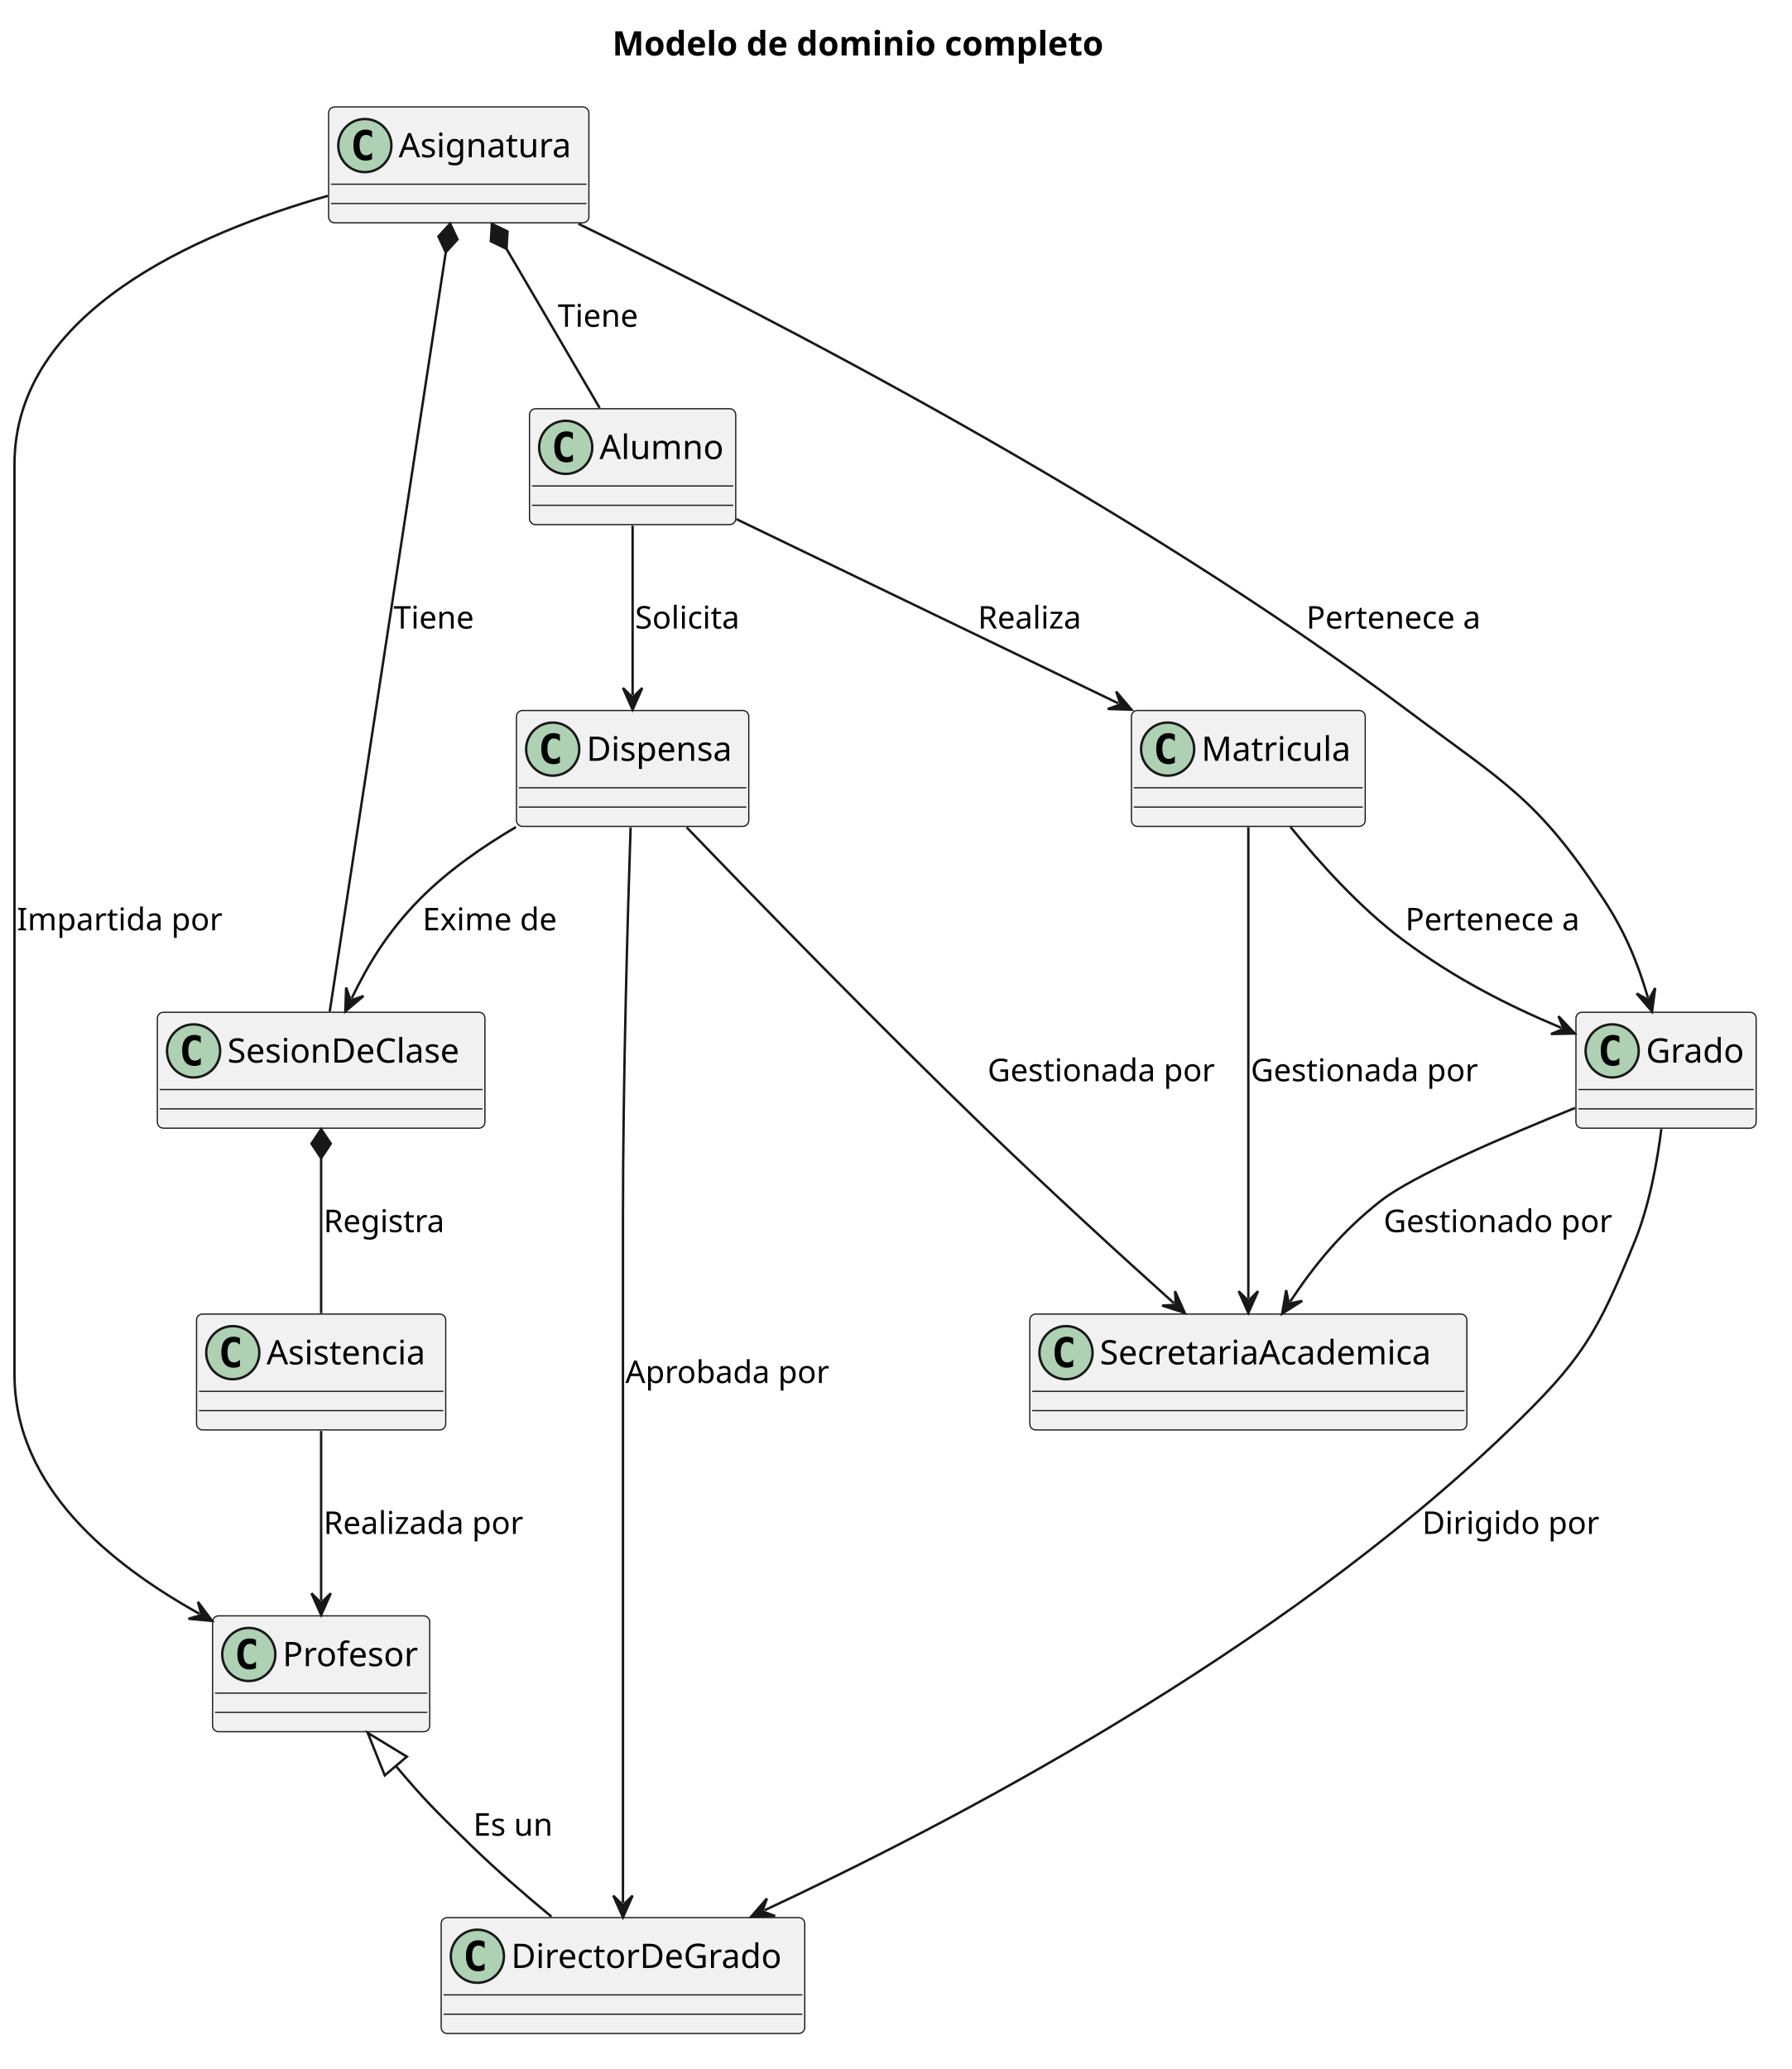
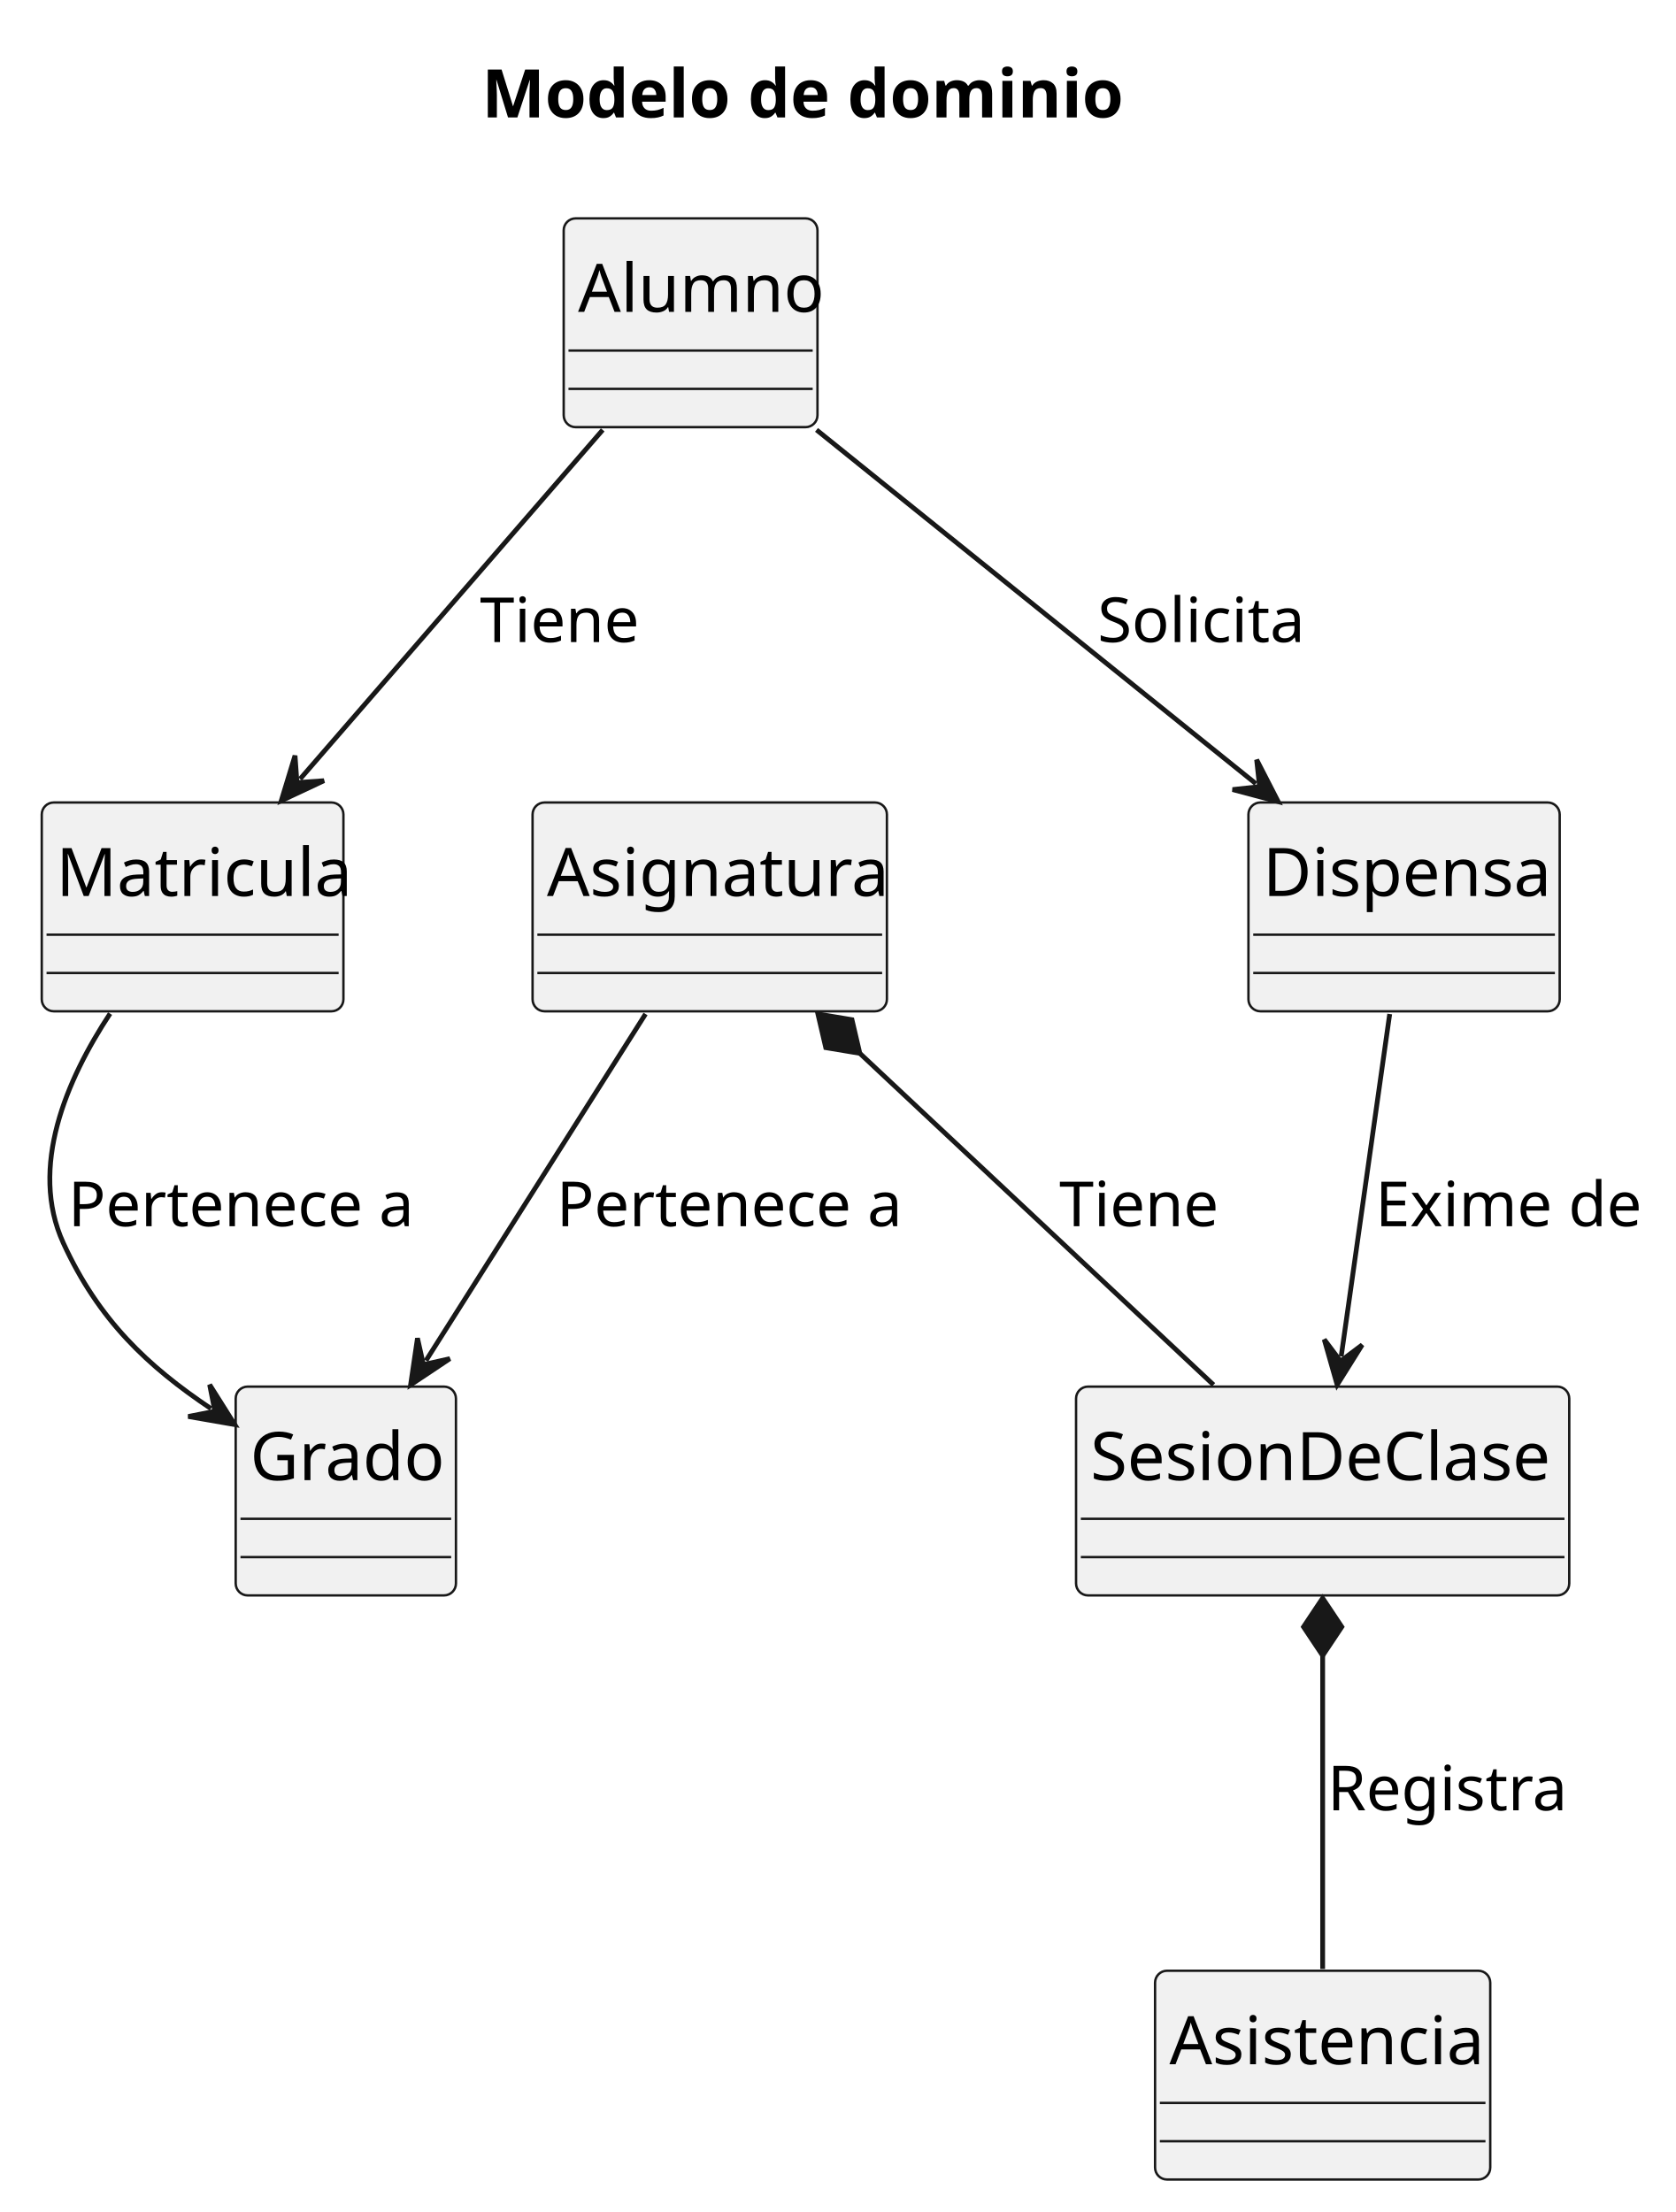
- <svg xmlns="http://www.w3.org/2000/svg" contentStyleType="text/css" data-diagram-type="CLASS" height="857px" preserveAspectRatio="none" style="width:742px;height:857px;background:#FFFFFF;" version="1.1" viewBox="0 0 742 857" width="742px" zoomAndPan="magnify">
+ <svg xmlns="http://www.w3.org/2000/svg" contentStyleType="text/css" height="462px" preserveAspectRatio="none" style="width:350px;height:462px;background:#FFFFFF;" version="1.1" viewBox="0 0 350 462" width="350px" zoomAndPan="magnify">
  <defs />
  <g>
-     <g class="title" data-source-line="1">
-       <text fill="#000000" font-family="sans-serif" font-size="14" font-weight="700" lengthAdjust="spacing" textLength="228.163" x="253.576" y="22.995">Modelo de dominio completo</text>
+     <text fill="#000000" font-family="sans-serif" font-size="14" font-weight="bold" lengthAdjust="spacing" textLength="135" x="100.61" y="24.533">Modelo de dominio</text>
+     <g id="elem_Alumno">
+       <rect codeLine="4" fill="#F1F1F1" height="43.609" id="Alumno" rx="2.5" ry="2.5" style="stroke:#181818;stroke-width:0.5;" width="53" x="117.72" y="45.609" />
+       <text fill="#000000" font-family="sans-serif" font-size="14" lengthAdjust="spacing" textLength="47" x="120.72" y="65.143">Alumno</text>
+       <line style="stroke:#181818;stroke-width:0.5;" x1="118.72" x2="169.72" y1="73.219" y2="73.219" />
+       <line style="stroke:#181818;stroke-width:0.5;" x1="118.72" x2="169.72" y1="81.219" y2="81.219" />
    </g>
-     <g class="entity" data-qualified-name="Alumno" data-source-line="3" id="ent0002">
-       <rect fill="#F1F1F1" height="48" rx="2.5" ry="2.5" style="stroke:#181818;stroke-width:0.5;" width="85.416" x="219.29" y="169.297" />
-       <ellipse cx="234.29" cy="185.297" fill="#ADD1B2" rx="11" ry="11" style="stroke:#181818;stroke-width:1;" />
-       <path d="M237.259,190.938 Q236.681,191.234 236.04,191.375 Q235.399,191.531 234.696,191.531 Q232.196,191.531 230.868,189.891 Q229.556,188.234 229.556,185.109 Q229.556,181.984 230.868,180.328 Q232.196,178.672 234.696,178.672 Q235.399,178.672 236.04,178.828 Q236.696,178.984 237.259,179.281 L237.259,182 Q236.634,181.422 236.04,181.156 Q235.446,180.875 234.821,180.875 Q233.477,180.875 232.79,181.953 Q232.102,183.016 232.102,185.109 Q232.102,187.203 232.79,188.281 Q233.477,189.344 234.821,189.344 Q235.446,189.344 236.04,189.078 Q236.634,188.797 237.259,188.219 L237.259,190.938 Z " fill="#000000" />
-       <text fill="#000000" font-family="sans-serif" font-size="14" lengthAdjust="spacing" textLength="53.416" x="248.29" y="190.144">Alumno</text>
-       <line style="stroke:#181818;stroke-width:0.5;" x1="220.29" x2="303.706" y1="201.297" y2="201.297" />
-       <line style="stroke:#181818;stroke-width:0.5;" x1="220.29" x2="303.706" y1="209.297" y2="209.297" />
+     <g id="elem_Matricula">
+       <rect codeLine="5" fill="#F1F1F1" height="43.609" id="Matricula" rx="2.5" ry="2.5" style="stroke:#181818;stroke-width:0.5;" width="63" x="8.72" y="167.609" />
+       <text fill="#000000" font-family="sans-serif" font-size="14" lengthAdjust="spacing" textLength="57" x="11.72" y="187.143">Matricula</text>
+       <line style="stroke:#181818;stroke-width:0.5;" x1="9.72" x2="70.72" y1="195.219" y2="195.219" />
+       <line style="stroke:#181818;stroke-width:0.5;" x1="9.72" x2="70.72" y1="203.219" y2="203.219" />
    </g>
-     <g class="entity" data-qualified-name="Matricula" data-source-line="4" id="ent0003">
-       <rect fill="#F1F1F1" height="48" rx="2.5" ry="2.5" style="stroke:#181818;stroke-width:0.5;" width="96.832" x="468.58" y="294.297" />
-       <ellipse cx="483.58" cy="310.297" fill="#ADD1B2" rx="11" ry="11" style="stroke:#181818;stroke-width:1;" />
-       <path d="M486.549,315.938 Q485.971,316.234 485.33,316.375 Q484.689,316.531 483.986,316.531 Q481.486,316.531 480.158,314.891 Q478.846,313.234 478.846,310.109 Q478.846,306.984 480.158,305.328 Q481.486,303.672 483.986,303.672 Q484.689,303.672 485.33,303.828 Q485.986,303.984 486.549,304.281 L486.549,307 Q485.924,306.422 485.33,306.156 Q484.736,305.875 484.111,305.875 Q482.767,305.875 482.08,306.953 Q481.392,308.016 481.392,310.109 Q481.392,312.203 482.08,313.281 Q482.767,314.344 484.111,314.344 Q484.736,314.344 485.33,314.078 Q485.924,313.797 486.549,313.219 L486.549,315.938 Z " fill="#000000" />
-       <text fill="#000000" font-family="sans-serif" font-size="14" lengthAdjust="spacing" textLength="64.832" x="497.58" y="315.144">Matricula</text>
-       <line style="stroke:#181818;stroke-width:0.5;" x1="469.58" x2="564.412" y1="326.297" y2="326.297" />
-       <line style="stroke:#181818;stroke-width:0.5;" x1="469.58" x2="564.412" y1="334.297" y2="334.297" />
+     <g id="elem_Asignatura">
+       <rect codeLine="6" fill="#F1F1F1" height="43.609" id="Asignatura" rx="2.5" ry="2.5" style="stroke:#181818;stroke-width:0.5;" width="74" x="111.22" y="167.609" />
+       <text fill="#000000" font-family="sans-serif" font-size="14" lengthAdjust="spacing" textLength="68" x="114.22" y="187.143">Asignatura</text>
+       <line style="stroke:#181818;stroke-width:0.5;" x1="112.22" x2="184.22" y1="195.219" y2="195.219" />
+       <line style="stroke:#181818;stroke-width:0.5;" x1="112.22" x2="184.22" y1="203.219" y2="203.219" />
    </g>
-     <g class="entity" data-qualified-name="Asignatura" data-source-line="5" id="ent0004">
-       <rect fill="#F1F1F1" height="48" rx="2.5" ry="2.5" style="stroke:#181818;stroke-width:0.5;" width="107.797" x="136.1" y="44.297" />
-       <ellipse cx="151.1" cy="60.297" fill="#ADD1B2" rx="11" ry="11" style="stroke:#181818;stroke-width:1;" />
-       <path d="M154.069,65.938 Q153.491,66.234 152.85,66.375 Q152.209,66.531 151.506,66.531 Q149.006,66.531 147.678,64.891 Q146.366,63.234 146.366,60.109 Q146.366,56.984 147.678,55.328 Q149.006,53.672 151.506,53.672 Q152.209,53.672 152.85,53.828 Q153.506,53.984 154.069,54.281 L154.069,57 Q153.444,56.422 152.85,56.156 Q152.256,55.875 151.631,55.875 Q150.287,55.875 149.6,56.953 Q148.912,58.016 148.912,60.109 Q148.912,62.203 149.6,63.281 Q150.287,64.344 151.631,64.344 Q152.256,64.344 152.85,64.078 Q153.444,63.797 154.069,63.219 L154.069,65.938 Z " fill="#000000" />
-       <text fill="#000000" font-family="sans-serif" font-size="14" lengthAdjust="spacing" textLength="75.797" x="165.1" y="65.144">Asignatura</text>
-       <line style="stroke:#181818;stroke-width:0.5;" x1="137.1" x2="242.897" y1="76.297" y2="76.297" />
-       <line style="stroke:#181818;stroke-width:0.5;" x1="137.1" x2="242.897" y1="84.297" y2="84.297" />
+     <g id="elem_Dispensa">
+       <rect codeLine="7" fill="#F1F1F1" height="43.609" id="Dispensa" rx="2.5" ry="2.5" style="stroke:#181818;stroke-width:0.5;" width="65" x="260.72" y="167.609" />
+       <text fill="#000000" font-family="sans-serif" font-size="14" lengthAdjust="spacing" textLength="59" x="263.72" y="187.143">Dispensa</text>
+       <line style="stroke:#181818;stroke-width:0.5;" x1="261.72" x2="324.72" y1="195.219" y2="195.219" />
+       <line style="stroke:#181818;stroke-width:0.5;" x1="261.72" x2="324.72" y1="203.219" y2="203.219" />
    </g>
-     <g class="entity" data-qualified-name="Dispensa" data-source-line="6" id="ent0005">
-       <rect fill="#F1F1F1" height="48" rx="2.5" ry="2.5" style="stroke:#181818;stroke-width:0.5;" width="96.21" x="213.9" y="294.297" />
-       <ellipse cx="228.9" cy="310.297" fill="#ADD1B2" rx="11" ry="11" style="stroke:#181818;stroke-width:1;" />
-       <path d="M231.869,315.938 Q231.291,316.234 230.65,316.375 Q230.009,316.531 229.306,316.531 Q226.806,316.531 225.478,314.891 Q224.166,313.234 224.166,310.109 Q224.166,306.984 225.478,305.328 Q226.806,303.672 229.306,303.672 Q230.009,303.672 230.65,303.828 Q231.306,303.984 231.869,304.281 L231.869,307 Q231.244,306.422 230.65,306.156 Q230.056,305.875 229.431,305.875 Q228.088,305.875 227.4,306.953 Q226.713,308.016 226.713,310.109 Q226.713,312.203 227.4,313.281 Q228.088,314.344 229.431,314.344 Q230.056,314.344 230.65,314.078 Q231.244,313.797 231.869,313.219 L231.869,315.938 Z " fill="#000000" />
-       <text fill="#000000" font-family="sans-serif" font-size="14" lengthAdjust="spacing" textLength="64.21" x="242.9" y="315.144">Dispensa</text>
-       <line style="stroke:#181818;stroke-width:0.5;" x1="214.9" x2="309.11" y1="326.297" y2="326.297" />
-       <line style="stroke:#181818;stroke-width:0.5;" x1="214.9" x2="309.11" y1="334.297" y2="334.297" />
+     <g id="elem_Asistencia">
+       <rect codeLine="8" fill="#F1F1F1" height="43.609" id="Asistencia" rx="2.5" ry="2.5" style="stroke:#181818;stroke-width:0.5;" width="70" x="241.22" y="411.609" />
+       <text fill="#000000" font-family="sans-serif" font-size="14" lengthAdjust="spacing" textLength="64" x="244.22" y="431.143">Asistencia</text>
+       <line style="stroke:#181818;stroke-width:0.5;" x1="242.22" x2="310.22" y1="439.219" y2="439.219" />
+       <line style="stroke:#181818;stroke-width:0.5;" x1="242.22" x2="310.22" y1="447.219" y2="447.219" />
    </g>
-     <g class="entity" data-qualified-name="Asistencia" data-source-line="7" id="ent0006">
-       <rect fill="#F1F1F1" height="48" rx="2.5" ry="2.5" style="stroke:#181818;stroke-width:0.5;" width="103.196" x="81.4" y="544.297" />
-       <ellipse cx="96.4" cy="560.297" fill="#ADD1B2" rx="11" ry="11" style="stroke:#181818;stroke-width:1;" />
-       <path d="M99.369,565.938 Q98.791,566.234 98.15,566.375 Q97.509,566.531 96.806,566.531 Q94.306,566.531 92.978,564.891 Q91.666,563.234 91.666,560.109 Q91.666,556.984 92.978,555.328 Q94.306,553.672 96.806,553.672 Q97.509,553.672 98.15,553.828 Q98.806,553.984 99.369,554.281 L99.369,557 Q98.744,556.422 98.15,556.156 Q97.556,555.875 96.931,555.875 Q95.588,555.875 94.9,556.953 Q94.213,558.016 94.213,560.109 Q94.213,562.203 94.9,563.281 Q95.588,564.344 96.931,564.344 Q97.556,564.344 98.15,564.078 Q98.744,563.797 99.369,563.219 L99.369,565.938 Z " fill="#000000" />
-       <text fill="#000000" font-family="sans-serif" font-size="14" lengthAdjust="spacing" textLength="71.196" x="110.4" y="565.144">Asistencia</text>
-       <line style="stroke:#181818;stroke-width:0.5;" x1="82.4" x2="183.596" y1="576.297" y2="576.297" />
-       <line style="stroke:#181818;stroke-width:0.5;" x1="82.4" x2="183.596" y1="584.297" y2="584.297" />
+     <g id="elem_SesionDeClase">
+       <rect codeLine="9" fill="#F1F1F1" height="43.609" id="SesionDeClase" rx="2.5" ry="2.5" style="stroke:#181818;stroke-width:0.5;" width="103" x="224.72" y="289.609" />
+       <text fill="#000000" font-family="sans-serif" font-size="14" lengthAdjust="spacing" textLength="97" x="227.72" y="309.143">SesionDeClase</text>
+       <line style="stroke:#181818;stroke-width:0.5;" x1="225.72" x2="326.72" y1="317.219" y2="317.219" />
+       <line style="stroke:#181818;stroke-width:0.5;" x1="225.72" x2="326.72" y1="325.219" y2="325.219" />
    </g>
-     <g class="entity" data-qualified-name="Profesor" data-source-line="8" id="ent0007">
-       <rect fill="#F1F1F1" height="48" rx="2.5" ry="2.5" style="stroke:#181818;stroke-width:0.5;" width="89.921" x="88.04" y="669.297" />
-       <ellipse cx="103.04" cy="685.297" fill="#ADD1B2" rx="11" ry="11" style="stroke:#181818;stroke-width:1;" />
-       <path d="M106.009,690.938 Q105.431,691.234 104.79,691.375 Q104.149,691.531 103.446,691.531 Q100.946,691.531 99.618,689.891 Q98.306,688.234 98.306,685.109 Q98.306,681.984 99.618,680.328 Q100.946,678.672 103.446,678.672 Q104.149,678.672 104.79,678.828 Q105.446,678.984 106.009,679.281 L106.009,682 Q105.384,681.422 104.79,681.156 Q104.196,680.875 103.571,680.875 Q102.228,680.875 101.54,681.953 Q100.853,683.016 100.853,685.109 Q100.853,687.203 101.54,688.281 Q102.228,689.344 103.571,689.344 Q104.196,689.344 104.79,689.078 Q105.384,688.797 106.009,688.219 L106.009,690.938 Z " fill="#000000" />
-       <text fill="#000000" font-family="sans-serif" font-size="14" lengthAdjust="spacing" textLength="57.921" x="117.04" y="690.144">Profesor</text>
-       <line style="stroke:#181818;stroke-width:0.5;" x1="89.04" x2="176.961" y1="701.297" y2="701.297" />
-       <line style="stroke:#181818;stroke-width:0.5;" x1="89.04" x2="176.961" y1="709.297" y2="709.297" />
+     <g id="elem_Grado">
+       <rect codeLine="10" fill="#F1F1F1" height="43.609" id="Grado" rx="2.5" ry="2.5" style="stroke:#181818;stroke-width:0.5;" width="46" x="49.22" y="289.609" />
+       <text fill="#000000" font-family="sans-serif" font-size="14" lengthAdjust="spacing" textLength="40" x="52.22" y="309.143">Grado</text>
+       <line style="stroke:#181818;stroke-width:0.5;" x1="50.22" x2="94.22" y1="317.219" y2="317.219" />
+       <line style="stroke:#181818;stroke-width:0.5;" x1="50.22" x2="94.22" y1="325.219" y2="325.219" />
    </g>
-     <g class="entity" data-qualified-name="Grado" data-source-line="9" id="ent0008">
-       <rect fill="#F1F1F1" height="48" rx="2.5" ry="2.5" style="stroke:#181818;stroke-width:0.5;" width="74.636" x="652.68" y="419.297" />
-       <ellipse cx="667.68" cy="435.297" fill="#ADD1B2" rx="11" ry="11" style="stroke:#181818;stroke-width:1;" />
-       <path d="M670.649,440.938 Q670.071,441.234 669.43,441.375 Q668.789,441.531 668.086,441.531 Q665.586,441.531 664.258,439.891 Q662.946,438.234 662.946,435.109 Q662.946,431.984 664.258,430.328 Q665.586,428.672 668.086,428.672 Q668.789,428.672 669.43,428.828 Q670.086,428.984 670.649,429.281 L670.649,432 Q670.024,431.422 669.43,431.156 Q668.836,430.875 668.211,430.875 Q666.867,430.875 666.18,431.953 Q665.492,433.016 665.492,435.109 Q665.492,437.203 666.18,438.281 Q666.867,439.344 668.211,439.344 Q668.836,439.344 669.43,439.078 Q670.024,438.797 670.649,438.219 L670.649,440.938 Z " fill="#000000" />
-       <text fill="#000000" font-family="sans-serif" font-size="14" lengthAdjust="spacing" textLength="42.636" x="681.68" y="440.144">Grado</text>
-       <line style="stroke:#181818;stroke-width:0.5;" x1="653.68" x2="726.316" y1="451.297" y2="451.297" />
-       <line style="stroke:#181818;stroke-width:0.5;" x1="653.68" x2="726.316" y1="459.297" y2="459.297" />
+     <g id="link_Alumno_Matricula">
+       <path codeLine="12" d="M125.87,89.789 C106.97,111.589 81.619,140.835 62.669,162.705 " fill="none" id="Alumno-to-Matricula" style="stroke:#181818;stroke-width:1.0;" />
+       <polygon fill="#181818" points="58.74,167.239,67.657,163.057,62.014,163.461,61.611,157.818,58.74,167.239" style="stroke:#181818;stroke-width:1.0;" />
+       <text fill="#000000" font-family="sans-serif" font-size="13" lengthAdjust="spacing" textLength="31" x="100.22" y="134.105">Tiene</text>
    </g>
-     <g class="entity" data-qualified-name="DirectorDeGrado" data-source-line="10" id="ent0009">
-       <rect fill="#F1F1F1" height="48" rx="2.5" ry="2.5" style="stroke:#181818;stroke-width:0.5;" width="150.576" x="182.71" y="794.297" />
-       <ellipse cx="197.71" cy="810.297" fill="#ADD1B2" rx="11" ry="11" style="stroke:#181818;stroke-width:1;" />
-       <path d="M200.679,815.938 Q200.101,816.234 199.46,816.375 Q198.819,816.531 198.116,816.531 Q195.616,816.531 194.288,814.891 Q192.976,813.234 192.976,810.109 Q192.976,806.984 194.288,805.328 Q195.616,803.672 198.116,803.672 Q198.819,803.672 199.46,803.828 Q200.116,803.984 200.679,804.281 L200.679,807 Q200.054,806.422 199.46,806.156 Q198.866,805.875 198.241,805.875 Q196.898,805.875 196.21,806.953 Q195.523,808.016 195.523,810.109 Q195.523,812.203 196.21,813.281 Q196.898,814.344 198.241,814.344 Q198.866,814.344 199.46,814.078 Q200.054,813.797 200.679,813.219 L200.679,815.938 Z " fill="#000000" />
-       <text fill="#000000" font-family="sans-serif" font-size="14" lengthAdjust="spacing" textLength="118.576" x="211.71" y="815.144">DirectorDeGrado</text>
-       <line style="stroke:#181818;stroke-width:0.5;" x1="183.71" x2="332.286" y1="826.297" y2="826.297" />
-       <line style="stroke:#181818;stroke-width:0.5;" x1="183.71" x2="332.286" y1="834.297" y2="834.297" />
+     <g id="link_Alumno_Dispensa">
+       <path codeLine="13" d="M170.52,89.789 C197.67,111.649 235.117,141.816 262.267,163.677 " fill="none" id="Alumno-to-Dispensa" style="stroke:#181818;stroke-width:1.0;" />
+       <polygon fill="#181818" points="266.94,167.439,262.438,158.679,263.046,164.304,257.421,164.911,266.94,167.439" style="stroke:#181818;stroke-width:1.0;" />
+       <text fill="#000000" font-family="sans-serif" font-size="13" lengthAdjust="spacing" textLength="43" x="229.22" y="134.105">Solicita</text>
    </g>
-     <g class="entity" data-qualified-name="SecretariaAcademica" data-source-line="11" id="ent0010">
-       <rect fill="#F1F1F1" height="48" rx="2.5" ry="2.5" style="stroke:#181818;stroke-width:0.5;" width="181.017" x="426.49" y="544.297" />
-       <ellipse cx="441.49" cy="560.297" fill="#ADD1B2" rx="11" ry="11" style="stroke:#181818;stroke-width:1;" />
-       <path d="M444.459,565.938 Q443.881,566.234 443.24,566.375 Q442.599,566.531 441.896,566.531 Q439.396,566.531 438.068,564.891 Q436.756,563.234 436.756,560.109 Q436.756,556.984 438.068,555.328 Q439.396,553.672 441.896,553.672 Q442.599,553.672 443.24,553.828 Q443.896,553.984 444.459,554.281 L444.459,557 Q443.834,556.422 443.24,556.156 Q442.646,555.875 442.021,555.875 Q440.678,555.875 439.99,556.953 Q439.303,558.016 439.303,560.109 Q439.303,562.203 439.99,563.281 Q440.678,564.344 442.021,564.344 Q442.646,564.344 443.24,564.078 Q443.834,563.797 444.459,563.219 L444.459,565.938 Z " fill="#000000" />
-       <text fill="#000000" font-family="sans-serif" font-size="14" lengthAdjust="spacing" textLength="149.017" x="455.49" y="565.144">SecretariaAcademica</text>
-       <line style="stroke:#181818;stroke-width:0.5;" x1="427.49" x2="606.507" y1="576.297" y2="576.297" />
-       <line style="stroke:#181818;stroke-width:0.5;" x1="427.49" x2="606.507" y1="584.297" y2="584.297" />
+     <g id="link_Matricula_Grado">
+       <path codeLine="15" d="M22.99,211.699 C13.9,225.489 6,243.819 13.22,259.609 C20.6,275.739 30.886,285.379 44.046,294.199 " fill="none" id="Matricula-to-Grado" style="stroke:#181818;stroke-width:1.0;" />
+       <polygon fill="#181818" points="49.03,297.539,43.781,289.206,44.877,294.756,39.327,295.851,49.03,297.539" style="stroke:#181818;stroke-width:1.0;" />
+       <text fill="#000000" font-family="sans-serif" font-size="13" lengthAdjust="spacing" textLength="70" x="14.22" y="256.104">Pertenece a</text>
    </g>
-     <g class="entity" data-qualified-name="SesionDeClase" data-source-line="12" id="ent0011">
-       <rect fill="#F1F1F1" height="48" rx="2.5" ry="2.5" style="stroke:#181818;stroke-width:0.5;" width="135.667" x="65.17" y="419.297" />
-       <ellipse cx="80.17" cy="435.297" fill="#ADD1B2" rx="11" ry="11" style="stroke:#181818;stroke-width:1;" />
-       <path d="M83.139,440.938 Q82.561,441.234 81.92,441.375 Q81.279,441.531 80.576,441.531 Q78.076,441.531 76.748,439.891 Q75.436,438.234 75.436,435.109 Q75.436,431.984 76.748,430.328 Q78.076,428.672 80.576,428.672 Q81.279,428.672 81.92,428.828 Q82.576,428.984 83.139,429.281 L83.139,432 Q82.514,431.422 81.92,431.156 Q81.326,430.875 80.701,430.875 Q79.358,430.875 78.67,431.953 Q77.983,433.016 77.983,435.109 Q77.983,437.203 78.67,438.281 Q79.358,439.344 80.701,439.344 Q81.326,439.344 81.92,439.078 Q82.514,438.797 83.139,438.219 L83.139,440.938 Z " fill="#000000" />
-       <text fill="#000000" font-family="sans-serif" font-size="14" lengthAdjust="spacing" textLength="103.667" x="94.17" y="440.144">SesionDeClase</text>
-       <line style="stroke:#181818;stroke-width:0.5;" x1="66.17" x2="199.837" y1="451.297" y2="451.297" />
-       <line style="stroke:#181818;stroke-width:0.5;" x1="66.17" x2="199.837" y1="459.297" y2="459.297" />
+     <g id="link_Asignatura_Grado">
+       <path codeLine="17" d="M134.81,211.789 C121,233.589 102.81,262.3 88.96,284.17 " fill="none" id="Asignatura-to-Grado" style="stroke:#181818;stroke-width:1.0;" />
+       <polygon fill="#181818" points="85.75,289.239,93.945,283.776,88.425,285.015,87.186,279.496,85.75,289.239" style="stroke:#181818;stroke-width:1.0;" />
+       <text fill="#000000" font-family="sans-serif" font-size="13" lengthAdjust="spacing" textLength="70" x="116.22" y="256.104">Pertenece a</text>
    </g>
-     <g class="link" data-entity-1="ent0002" data-entity-2="ent0003" data-link-type="dependency" data-source-line="14" id="lnk12">
-       <path codeLine="14" d="M304.97,215.027 C350.25,236.867 416.006,268.58 463.226,291.36" fill="none" id="Alumno-to-Matricula" style="stroke:#181818;stroke-width:1;" />
-       <polygon fill="#181818" points="468.63,293.967,462.262,286.454,464.127,291.794,458.786,293.659,468.63,293.967" style="stroke:#181818;stroke-width:1;" />
-       <text fill="#000000" font-family="sans-serif" font-size="13" lengthAdjust="spacing" textLength="47.011" x="405" y="260.364">Realiza</text>
+     <g id="link_Asignatura_SesionDeClase">
+       <path codeLine="18" d="M179.564,219.997 C202.814,241.797 230.1,267.369 253.43,289.239 " fill="none" id="Asignatura-backto-SesionDeClase" style="stroke:#181818;stroke-width:1.0;" />
+       <polygon fill="#181818" points="170.81,211.789,172.451,218.811,179.564,219.997,177.923,212.975,170.81,211.789" style="stroke:#181818;stroke-width:1.0;" />
+       <text fill="#000000" font-family="sans-serif" font-size="13" lengthAdjust="spacing" textLength="31" x="221.22" y="256.104">Tiene</text>
    </g>
-     <g class="link" data-entity-1="ent0002" data-entity-2="ent0005" data-link-type="dependency" data-source-line="15" id="lnk13">
-       <path codeLine="15" d="M262,217.717 C262,239.607 262,266.097 262,287.957" fill="none" id="Alumno-to-Dispensa" style="stroke:#181818;stroke-width:1;" />
-       <polygon fill="#181818" points="262,293.957,266,284.957,262,288.957,258,284.957,262,293.957" style="stroke:#181818;stroke-width:1;" />
-       <text fill="#000000" font-family="sans-serif" font-size="13" lengthAdjust="spacing" textLength="47.252" x="263" y="260.364">Solicita</text>
+     <g id="link_SesionDeClase_Asistencia">
+       <path codeLine="20" d="M276.22,345.789 C276.22,367.589 276.22,389.369 276.22,411.239 " fill="none" id="SesionDeClase-backto-Asistencia" style="stroke:#181818;stroke-width:1.0;" />
+       <polygon fill="#181818" points="276.22,333.789,272.22,339.789,276.22,345.789,280.22,339.789,276.22,333.789" style="stroke:#181818;stroke-width:1.0;" />
+       <text fill="#000000" font-family="sans-serif" font-size="13" lengthAdjust="spacing" textLength="48" x="277.22" y="378.104">Registra</text>
    </g>
-     <g class="link" data-entity-1="ent0003" data-entity-2="ent0008" data-link-type="dependency" data-source-line="16" id="lnk14">
-       <path codeLine="16" d="M534.44,342.517 C546.36,357.257 563.19,375.997 581,389.297 C602.75,405.537 624.73,416.54 646.669,425.77" fill="none" id="Matricula-to-Grado" style="stroke:#181818;stroke-width:1;" />
-       <polygon fill="#181818" points="652.2,428.097,645.455,420.92,647.591,426.158,642.353,428.294,652.2,428.097" style="stroke:#181818;stroke-width:1;" />
-       <text fill="#000000" font-family="sans-serif" font-size="13" lengthAdjust="spacing" textLength="77.759" x="582" y="385.364">Pertenece a</text>
-     </g>
-     <g class="link" data-entity-1="ent0003" data-entity-2="ent0010" data-link-type="dependency" data-source-line="17" id="lnk15">
-       <path codeLine="17" d="M517,342.627 C517,389.897 517,490.477 517,537.847" fill="none" id="Matricula-to-SecretariaAcademica" style="stroke:#181818;stroke-width:1;" />
-       <polygon fill="#181818" points="517,543.847,521,534.847,517,538.847,513,534.847,517,543.847" style="stroke:#181818;stroke-width:1;" />
-       <text fill="#000000" font-family="sans-serif" font-size="13" lengthAdjust="spacing" textLength="99.614" x="518" y="447.864">Gestionada por</text>
-     </g>
-     <g class="link" data-entity-1="ent0004" data-entity-2="ent0008" data-link-type="dependency" data-source-line="18" id="lnk16">
-       <path codeLine="18" d="M239.56,92.697 C316.52,130.107 467.88,207.997 583,294.297 C622.99,324.277 636.61,330.487 664,372.297 C673.38,386.607 678.299,399.023 682.509,413.263" fill="none" id="Asignatura-to-Grado" style="stroke:#181818;stroke-width:1;" />
-       <polygon fill="#181818" points="684.21,419.017,685.494,409.252,682.792,414.222,677.822,411.52,684.21,419.017" style="stroke:#181818;stroke-width:1;" />
-       <text fill="#000000" font-family="sans-serif" font-size="13" lengthAdjust="spacing" textLength="77.759" x="541" y="260.364">Pertenece a</text>
-     </g>
-     <g class="link" data-entity-1="ent0004" data-entity-2="ent0002" data-link-type="composition" data-source-line="19" id="lnk17">
-       <path codeLine="19" d="M209.771,103.074 C222.581,124.964 235.54,147.097 248.34,168.957" fill="none" id="Asignatura-backto-Alumno" style="stroke:#181818;stroke-width:1;" />
-       <polygon fill="#181818" points="203.71,92.717,203.288,99.916,209.771,103.074,210.193,95.875,203.71,92.717" style="stroke:#181818;stroke-width:1;" />
-       <text fill="#000000" font-family="sans-serif" font-size="13" lengthAdjust="spacing" textLength="35.788" x="231" y="135.364">Tiene</text>
-     </g>
-     <g class="link" data-entity-1="ent0004" data-entity-2="ent0011" data-link-type="composition" data-source-line="20" id="lnk18">
-       <path codeLine="20" d="M184.619,104.489 C174.388,171.479 146.8,351.997 136.56,418.977" fill="none" id="Asignatura-backto-SesionDeClase" style="stroke:#181818;stroke-width:1;" />
-       <polygon fill="#181818" points="186.43,92.627,181.57,97.954,184.619,104.489,189.478,99.162,186.43,92.627" style="stroke:#181818;stroke-width:1;" />
-       <text fill="#000000" font-family="sans-serif" font-size="13" lengthAdjust="spacing" textLength="35.788" x="163" y="260.364">Tiene</text>
-     </g>
-     <g class="link" data-entity-1="ent0004" data-entity-2="ent0007" data-link-type="dependency" data-source-line="21" id="lnk19">
-       <path codeLine="21" d="M135.79,81.117 C81.51,96.527 6,129.277 6,192.297 C6,192.297 6,192.297 6,569.297 C6,616.257 46.121,648.092 82.631,668.472" fill="none" id="Asignatura-to-Profesor" style="stroke:#181818;stroke-width:1;" />
-       <polygon fill="#181818" points="87.87,671.397,81.961,663.518,83.504,668.96,78.062,670.503,87.87,671.397" style="stroke:#181818;stroke-width:1;" />
-       <text fill="#000000" font-family="sans-serif" font-size="13" lengthAdjust="spacing" textLength="88.67" x="7" y="385.364">Impartida por</text>
-     </g>
-     <g class="link" data-entity-1="ent0011" data-entity-2="ent0006" data-link-type="composition" data-source-line="22" id="lnk20">
-       <path codeLine="22" d="M133,479.717 C133,501.607 133,522.097 133,543.957" fill="none" id="SesionDeClase-backto-Asistencia" style="stroke:#181818;stroke-width:1;" />
-       <polygon fill="#181818" points="133,467.717,129,473.717,133,479.717,137,473.717,133,467.717" style="stroke:#181818;stroke-width:1;" />
-       <text fill="#000000" font-family="sans-serif" font-size="13" lengthAdjust="spacing" textLength="54.076" x="134" y="510.364">Registra</text>
-     </g>
-     <g class="link" data-entity-1="ent0006" data-entity-2="ent0007" data-link-type="dependency" data-source-line="23" id="lnk21">
-       <path codeLine="23" d="M133,592.717 C133,614.607 133,641.097 133,662.957" fill="none" id="Asistencia-to-Profesor" style="stroke:#181818;stroke-width:1;" />
-       <polygon fill="#181818" points="133,668.957,137,659.957,133,663.957,129,659.957,133,668.957" style="stroke:#181818;stroke-width:1;" />
-       <text fill="#000000" font-family="sans-serif" font-size="13" lengthAdjust="spacing" textLength="88.912" x="134" y="635.364">Realizada por</text>
-     </g>
-     <g class="link" data-entity-1="ent0005" data-entity-2="ent0011" data-link-type="dependency" data-source-line="24" id="lnk22">
-       <path codeLine="24" d="M213.67,342.577 C199.82,350.717 185.41,360.747 174,372.297 C160.74,385.727 152.753,398.88 145.643,413.51" fill="none" id="Dispensa-to-SesionDeClase" style="stroke:#181818;stroke-width:1;" />
-       <polygon fill="#181818" points="143.02,418.907,150.552,412.561,145.206,414.41,143.356,409.064,143.02,418.907" style="stroke:#181818;stroke-width:1;" />
-       <text fill="#000000" font-family="sans-serif" font-size="13" lengthAdjust="spacing" textLength="60.563" x="175" y="385.364">Exime de</text>
-     </g>
-     <g class="link" data-entity-1="ent0005" data-entity-2="ent0009" data-link-type="dependency" data-source-line="25" id="lnk23">
-       <path codeLine="25" d="M261.17,342.717 C260,377.907 258,446.497 258,504.797 C258,504.797 258,504.797 258,694.297 C258,729.107 258,763.457 258,788.177" fill="none" id="Dispensa-to-DirectorDeGrado" style="stroke:#181818;stroke-width:1;" />
-       <polygon fill="#181818" points="258,794.177,262,785.177,258,789.177,254,785.177,258,794.177" style="stroke:#181818;stroke-width:1;" />
-       <text fill="#000000" font-family="sans-serif" font-size="13" lengthAdjust="spacing" textLength="88.562" x="259" y="572.864">Aprobada por</text>
-     </g>
-     <g class="link" data-entity-1="ent0005" data-entity-2="ent0010" data-link-type="dependency" data-source-line="26" id="lnk24">
-       <path codeLine="26" d="M284.41,342.727 C312.77,372.207 363.32,424.207 408,467.297 C435.73,494.037 463.918,519.765 486.208,539.805" fill="none" id="Dispensa-to-SecretariaAcademica" style="stroke:#181818;stroke-width:1;" />
-       <polygon fill="#181818" points="490.67,543.817,486.651,534.825,486.952,540.474,481.303,540.774,490.67,543.817" style="stroke:#181818;stroke-width:1;" />
-       <text fill="#000000" font-family="sans-serif" font-size="13" lengthAdjust="spacing" textLength="99.614" x="409" y="447.864">Gestionada por</text>
-     </g>
-     <g class="link" data-entity-1="ent0008" data-entity-2="ent0009" data-link-type="dependency" data-source-line="27" id="lnk25">
-       <path codeLine="27" d="M688.05,467.657 C686.3,481.587 683.05,499.407 677,514.297 C661.32,552.897 655.02,563.397 625,592.297 C528.49,685.207 392.637,755.779 316.597,791.269" fill="none" id="Grado-to-DirectorDeGrado" style="stroke:#181818;stroke-width:1;" />
-       <polygon fill="#181818" points="311.16,793.807,321.007,793.625,315.691,791.692,317.624,786.376,311.16,793.807" style="stroke:#181818;stroke-width:1;" />
-       <text fill="#000000" font-family="sans-serif" font-size="13" lengthAdjust="spacing" textLength="76.331" x="589" y="635.364">Dirigido por</text>
-     </g>
-     <g class="link" data-entity-1="ent0008" data-entity-2="ent0010" data-link-type="dependency" data-source-line="28" id="lnk26">
-       <path codeLine="28" d="M652.3,458.937 C622.99,470.727 585.18,486.997 572,497.297 C555.44,510.237 544.277,524.193 534.337,539.114" fill="none" id="Grado-to-SecretariaAcademica" style="stroke:#181818;stroke-width:1;" />
-       <polygon fill="#181818" points="531.01,544.107,539.329,538.835,533.782,539.946,532.671,534.399,531.01,544.107" style="stroke:#181818;stroke-width:1;" />
-       <text fill="#000000" font-family="sans-serif" font-size="13" lengthAdjust="spacing" textLength="99.601" x="573" y="510.364">Gestionado por</text>
-     </g>
-     <g class="link" data-entity-1="ent0007" data-entity-2="ent0009" data-link-type="extension" data-source-line="29" id="lnk28">
-       <path codeLine="29" d="M163.929,731.498 C175.779,745.478 179.89,749.567 195,764.297 C205.44,774.477 217.56,784.957 228.37,793.887" fill="none" id="Profesor-backto-DirectorDeGrado" style="stroke:#181818;stroke-width:1;" />
-       <polygon fill="none" points="152.29,717.767,159.352,735.377,168.506,727.618,152.29,717.767" style="stroke:#181818;stroke-width:1;" />
-       <text fill="#000000" font-family="sans-serif" font-size="13" lengthAdjust="spacing" textLength="35.598" x="196" y="760.364">Es un</text>
+     <g id="link_Dispensa_SesionDeClase">
+       <path codeLine="21" d="M290.22,211.789 C287.13,233.589 283.192,261.429 280.092,283.299 " fill="none" id="Dispensa-to-SesionDeClase" style="stroke:#181818;stroke-width:1.0;" />
+       <polygon fill="#181818" points="279.25,289.239,284.474,280.89,279.952,284.289,276.553,279.767,279.25,289.239" style="stroke:#181818;stroke-width:1.0;" />
+       <text fill="#000000" font-family="sans-serif" font-size="13" lengthAdjust="spacing" textLength="55" x="287.22" y="256.104">Exime de</text>
    </g>
  </g>
</svg>
